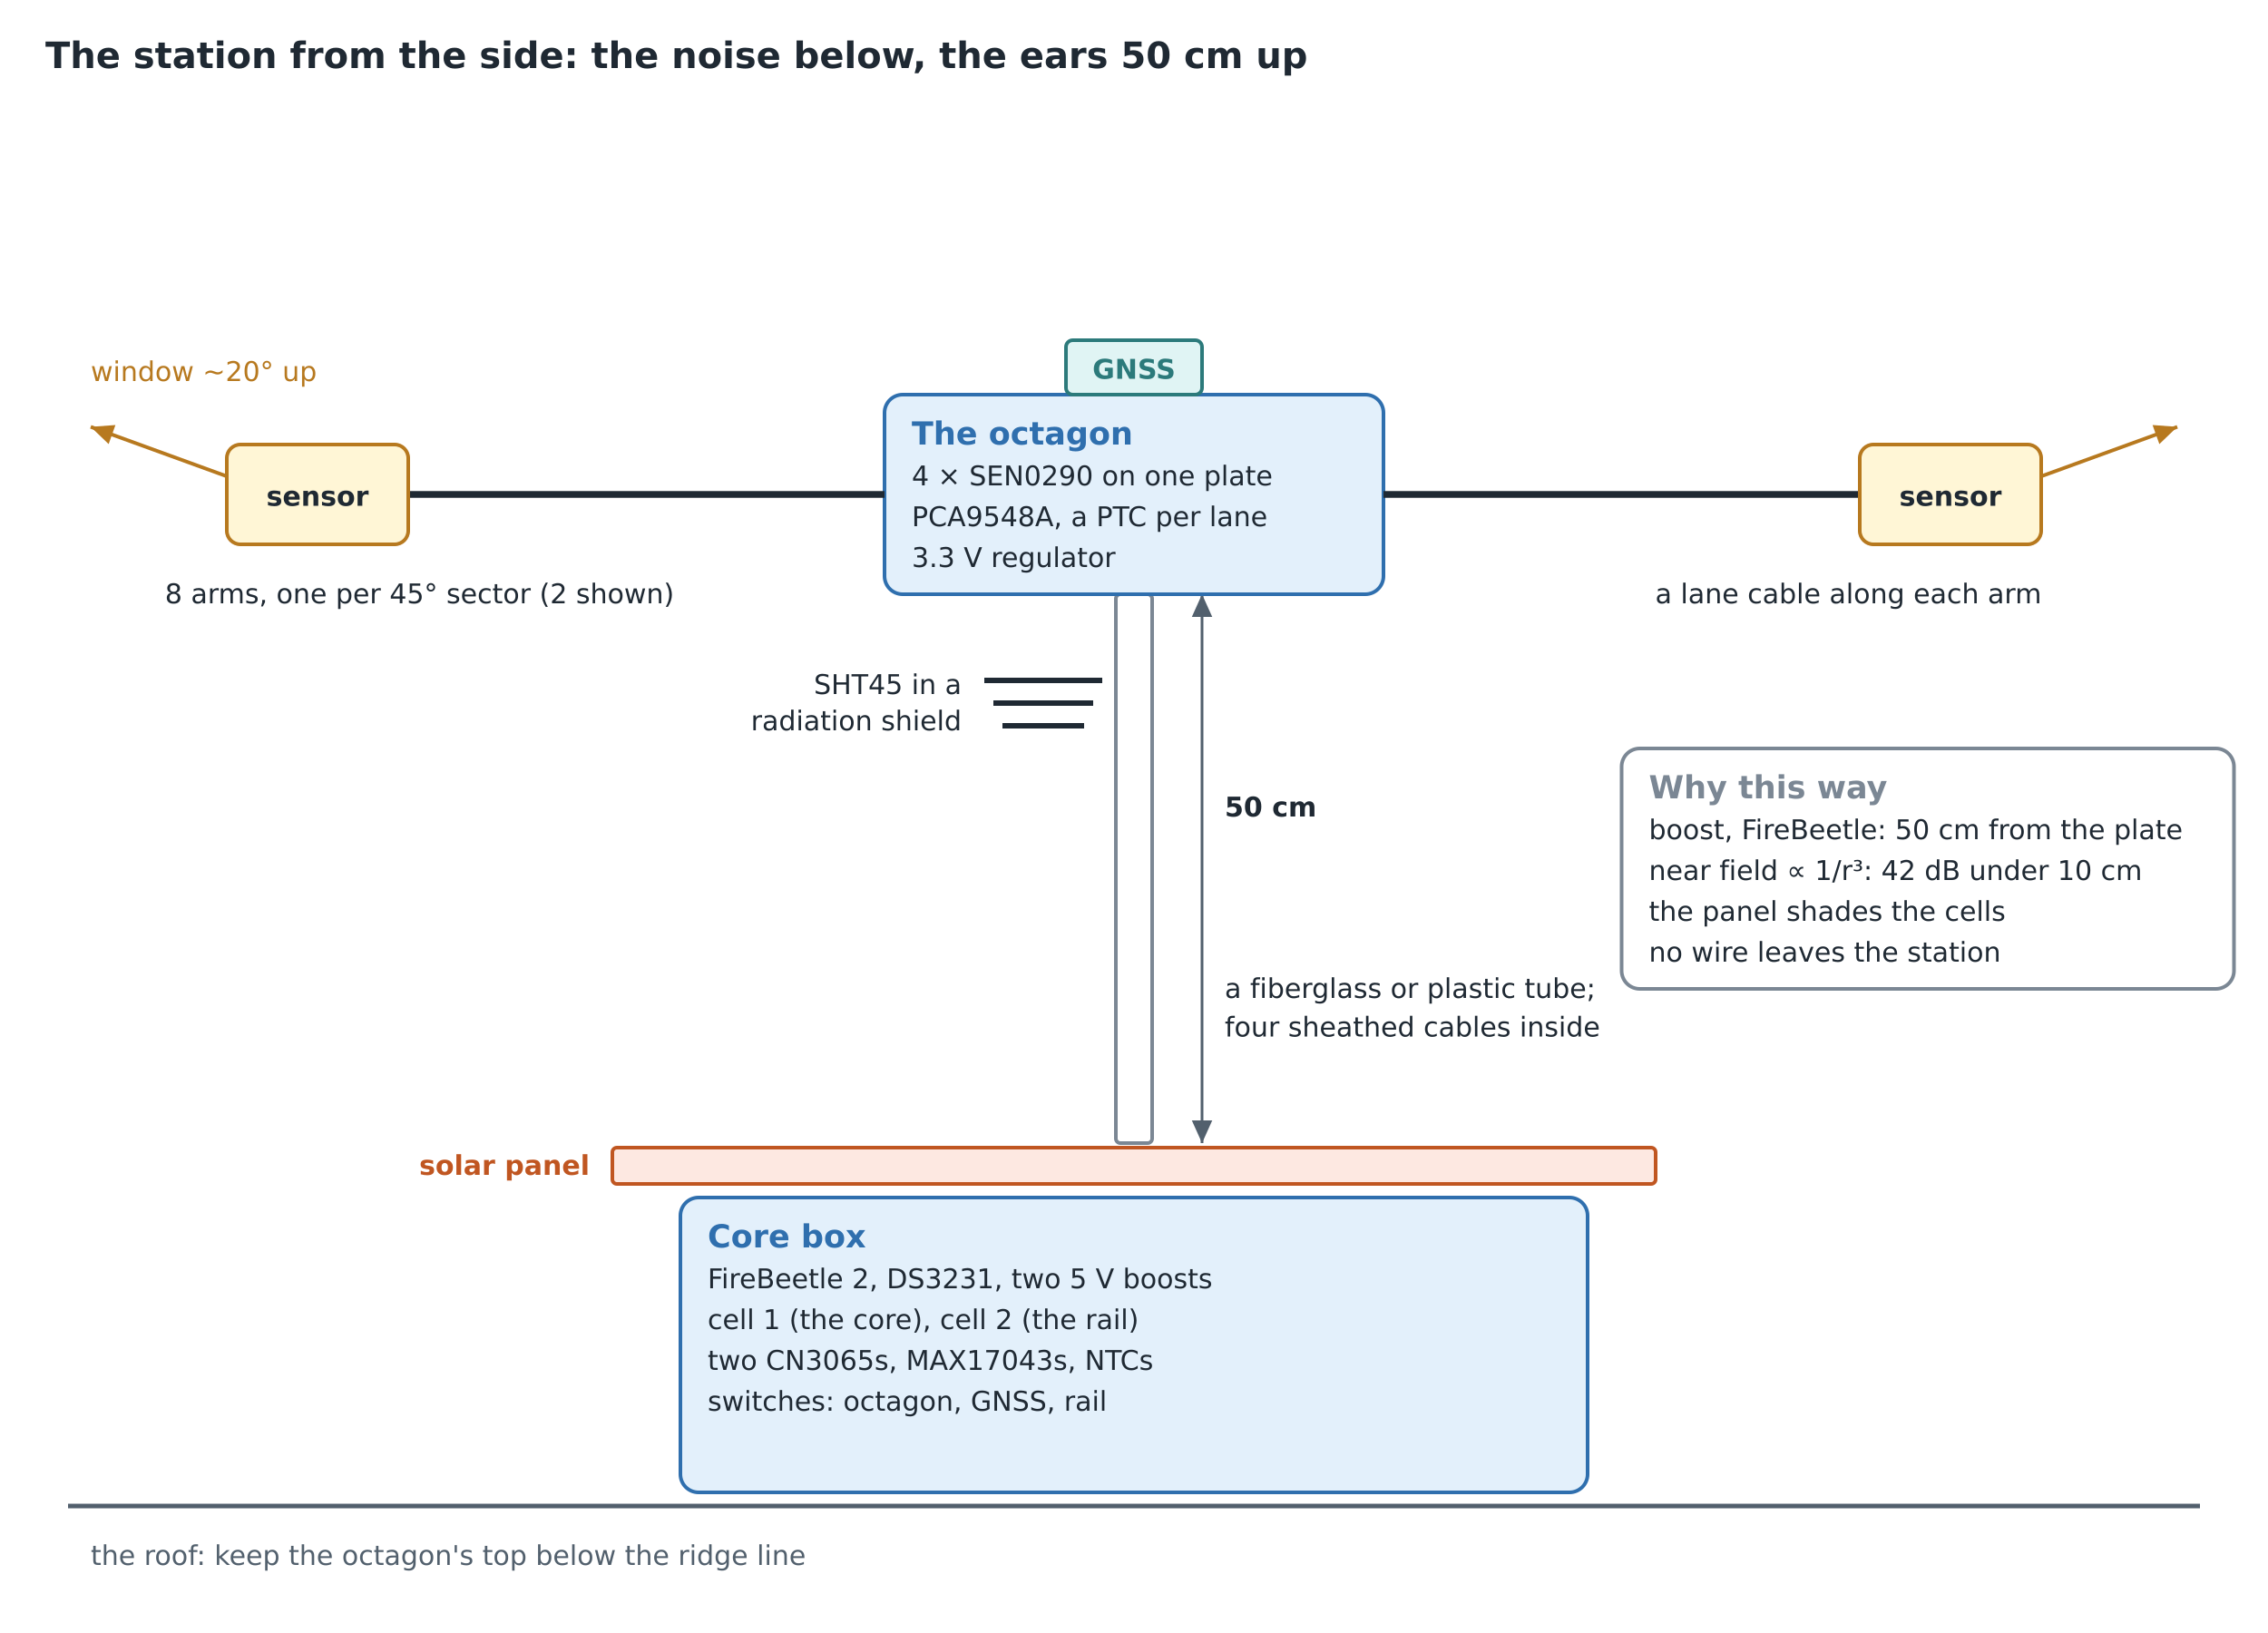
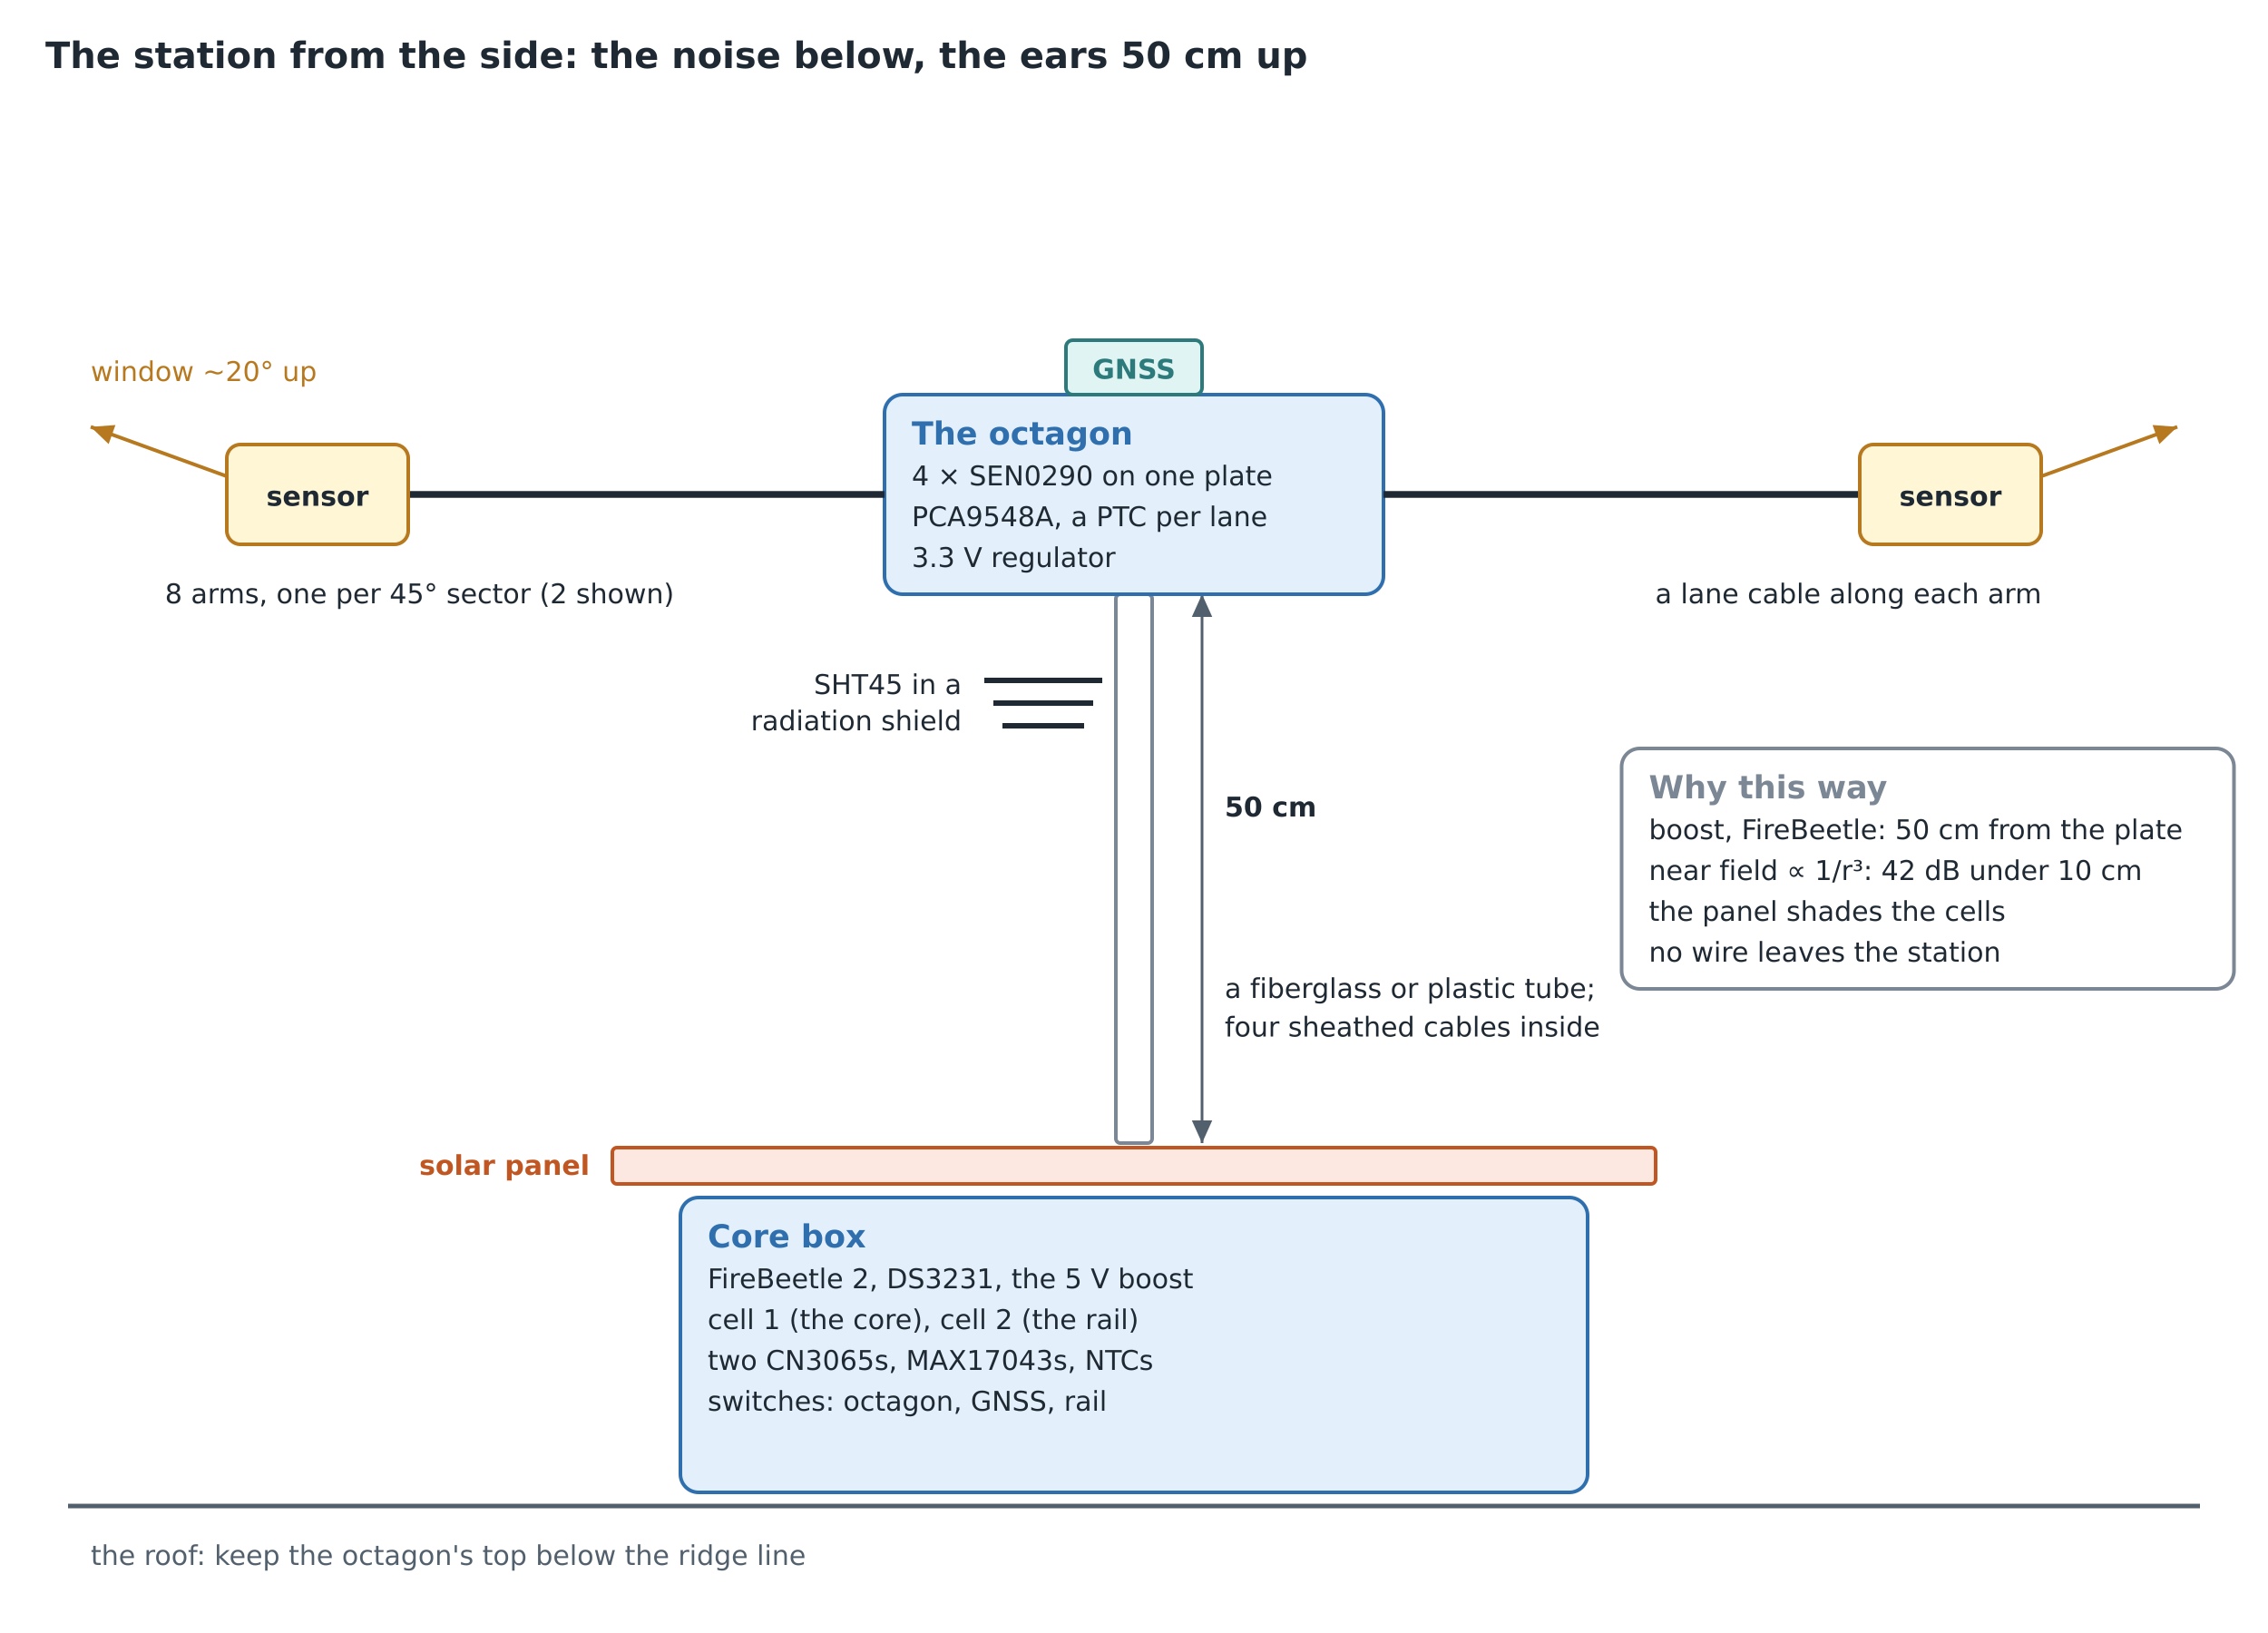
<svg xmlns="http://www.w3.org/2000/svg" width="1000" height="720" viewBox="0 0 1000 720" font-family="DejaVu Sans, Verdana, sans-serif">
  <rect width="1000" height="720" fill="#ffffff" />
  <text x="20.0" y="30.0" font-size="16" font-weight="bold" text-anchor="start" fill="#1f2933">The station from the side: the noise below, the ears 50 cm up</text>
  <polyline points="30.0,664.0 970.0,664.0" fill="none" stroke="#52606d" stroke-width="2" stroke-linejoin="round" />
  <text x="40.0" y="690.0" font-size="12" text-anchor="start" fill="#52606d">the roof: keep the octagon's top below the ridge line</text>
  <rect x="300.0" y="528.0" width="400.0" height="130.0" rx="8" fill="#e3f0fb" stroke="#2f6fae" stroke-width="1.6" />
  <text x="312.0" y="550.0" font-size="14" font-weight="bold" text-anchor="start" fill="#2f6fae">Core box</text>
-   <text x="312.0" y="568.0" font-size="12" text-anchor="start" fill="#1f2933">FireBeetle 2, DS3231, two 5 V boosts</text>
+   <text x="312.0" y="568.0" font-size="12" text-anchor="start" fill="#1f2933">FireBeetle 2, DS3231, the 5 V boost</text>
  <text x="312.0" y="586.0" font-size="12" text-anchor="start" fill="#1f2933">cell 1 (the core), cell 2 (the rail)</text>
  <text x="312.0" y="604.0" font-size="12" text-anchor="start" fill="#1f2933">two CN3065s, MAX17043s, NTCs</text>
  <text x="312.0" y="622.0" font-size="12" text-anchor="start" fill="#1f2933">switches: octagon, GNSS, rail</text>
  <rect x="270.0" y="506.0" width="460.0" height="16.0" rx="2" fill="#fde8e1" stroke="#c05621" stroke-width="1.6" />
  <text x="260.0" y="518.0" font-size="12" font-weight="bold" text-anchor="end" fill="#c05621">solar panel</text>
  <rect x="492.0" y="262.0" width="16.0" height="242.0" rx="2" fill="#ffffff" stroke="#7b8794" stroke-width="1.6" />
  <polyline points="530.0,504.0 530.0,262.0" fill="none" stroke="#52606d" stroke-width="1.2" stroke-linejoin="round" />
  <polygon points="530.0,262.0 525.5,272.0 534.5,272.0" fill="#52606d" />
  <polygon points="530.0,504.0 534.5,494.0 525.5,494.0" fill="#52606d" />
  <text x="540.0" y="360.0" font-size="12" font-weight="bold" text-anchor="start" fill="#1f2933">50 cm</text>
  <text x="540.0" y="440.0" font-size="12" text-anchor="start" fill="#1f2933">a fiberglass or plastic tube;</text>
  <text x="540.0" y="457.0" font-size="12" text-anchor="start" fill="#1f2933">four sheathed cables inside</text>
  <polyline points="434.0,300.0 486.0,300.0" fill="none" stroke="#1f2933" stroke-width="2.4" stroke-linejoin="round" />
  <polyline points="438.0,310.0 482.0,310.0" fill="none" stroke="#1f2933" stroke-width="2.4" stroke-linejoin="round" />
  <polyline points="442.0,320.0 478.0,320.0" fill="none" stroke="#1f2933" stroke-width="2.4" stroke-linejoin="round" />
  <text x="424.0" y="306.0" font-size="12" text-anchor="end" fill="#1f2933">SHT45 in a</text>
  <text x="424.0" y="322.0" font-size="12" text-anchor="end" fill="#1f2933">radiation shield</text>
  <rect x="390.0" y="174.0" width="220.0" height="88.0" rx="8" fill="#e3f0fb" stroke="#2f6fae" stroke-width="1.6" />
  <text x="402.0" y="196.0" font-size="14" font-weight="bold" text-anchor="start" fill="#2f6fae">The octagon</text>
  <text x="402.0" y="214.0" font-size="12" text-anchor="start" fill="#1f2933">4 × SEN0290 on one plate</text>
  <text x="402.0" y="232.0" font-size="12" text-anchor="start" fill="#1f2933">PCA9548A, a PTC per lane</text>
  <text x="402.0" y="250.0" font-size="12" text-anchor="start" fill="#1f2933">3.3 V regulator</text>
  <rect x="470.0" y="150.0" width="60.0" height="24.0" rx="3" fill="#e0f4f4" stroke="#2c7a7b" stroke-width="1.6" />
  <text x="500.0" y="167.0" font-size="12" font-weight="bold" text-anchor="middle" fill="#2c7a7b">GNSS</text>
  <polyline points="390.0,218.0 180.0,218.0" fill="none" stroke="#1f2933" stroke-width="3" stroke-linejoin="round" />
  <rect x="100.0" y="196.0" width="80.0" height="44.0" rx="6" fill="#fff6d6" stroke="#b7791f" stroke-width="1.6" />
  <text x="140.0" y="223.0" font-size="12" font-weight="bold" text-anchor="middle" fill="#1f2933">sensor</text>
  <polyline points="100.0,210.0 40.0,188.2" fill="none" stroke="#b7791f" stroke-width="1.6" stroke-linejoin="round" />
  <polygon points="40.0,188.2 47.9,195.8 50.9,187.4" fill="#b7791f" />
  <polyline points="610.0,218.0 820.0,218.0" fill="none" stroke="#1f2933" stroke-width="3" stroke-linejoin="round" />
  <rect x="820.0" y="196.0" width="80.0" height="44.0" rx="6" fill="#fff6d6" stroke="#b7791f" stroke-width="1.6" />
  <text x="860.0" y="223.0" font-size="12" font-weight="bold" text-anchor="middle" fill="#1f2933">sensor</text>
  <polyline points="900.0,210.0 960.0,188.2" fill="none" stroke="#b7791f" stroke-width="1.6" stroke-linejoin="round" />
  <polygon points="960.0,188.2 949.1,187.4 952.1,195.8" fill="#b7791f" />
  <text x="185.0" y="266.0" font-size="12" text-anchor="middle" fill="#1f2933">8 arms, one per 45° sector (2 shown)</text>
  <text x="815.0" y="266.0" font-size="12" text-anchor="middle" fill="#1f2933">a lane cable along each arm</text>
  <text x="40.0" y="168.0" font-size="12" text-anchor="start" fill="#b7791f">window ~20° up</text>
  <rect x="715.0" y="330.0" width="270.0" height="106.0" rx="8" fill="#ffffff" stroke="#7b8794" stroke-width="1.6" />
  <text x="727.0" y="352.0" font-size="14" font-weight="bold" text-anchor="start" fill="#7b8794">Why this way</text>
  <text x="727.0" y="370.0" font-size="12" text-anchor="start" fill="#1f2933">boost, FireBeetle: 50 cm from the plate</text>
  <text x="727.0" y="388.0" font-size="12" text-anchor="start" fill="#1f2933">near field ∝ 1/r³: 42 dB under 10 cm</text>
  <text x="727.0" y="406.0" font-size="12" text-anchor="start" fill="#1f2933">the panel shades the cells</text>
  <text x="727.0" y="424.0" font-size="12" text-anchor="start" fill="#1f2933">no wire leaves the station</text>
</svg>
